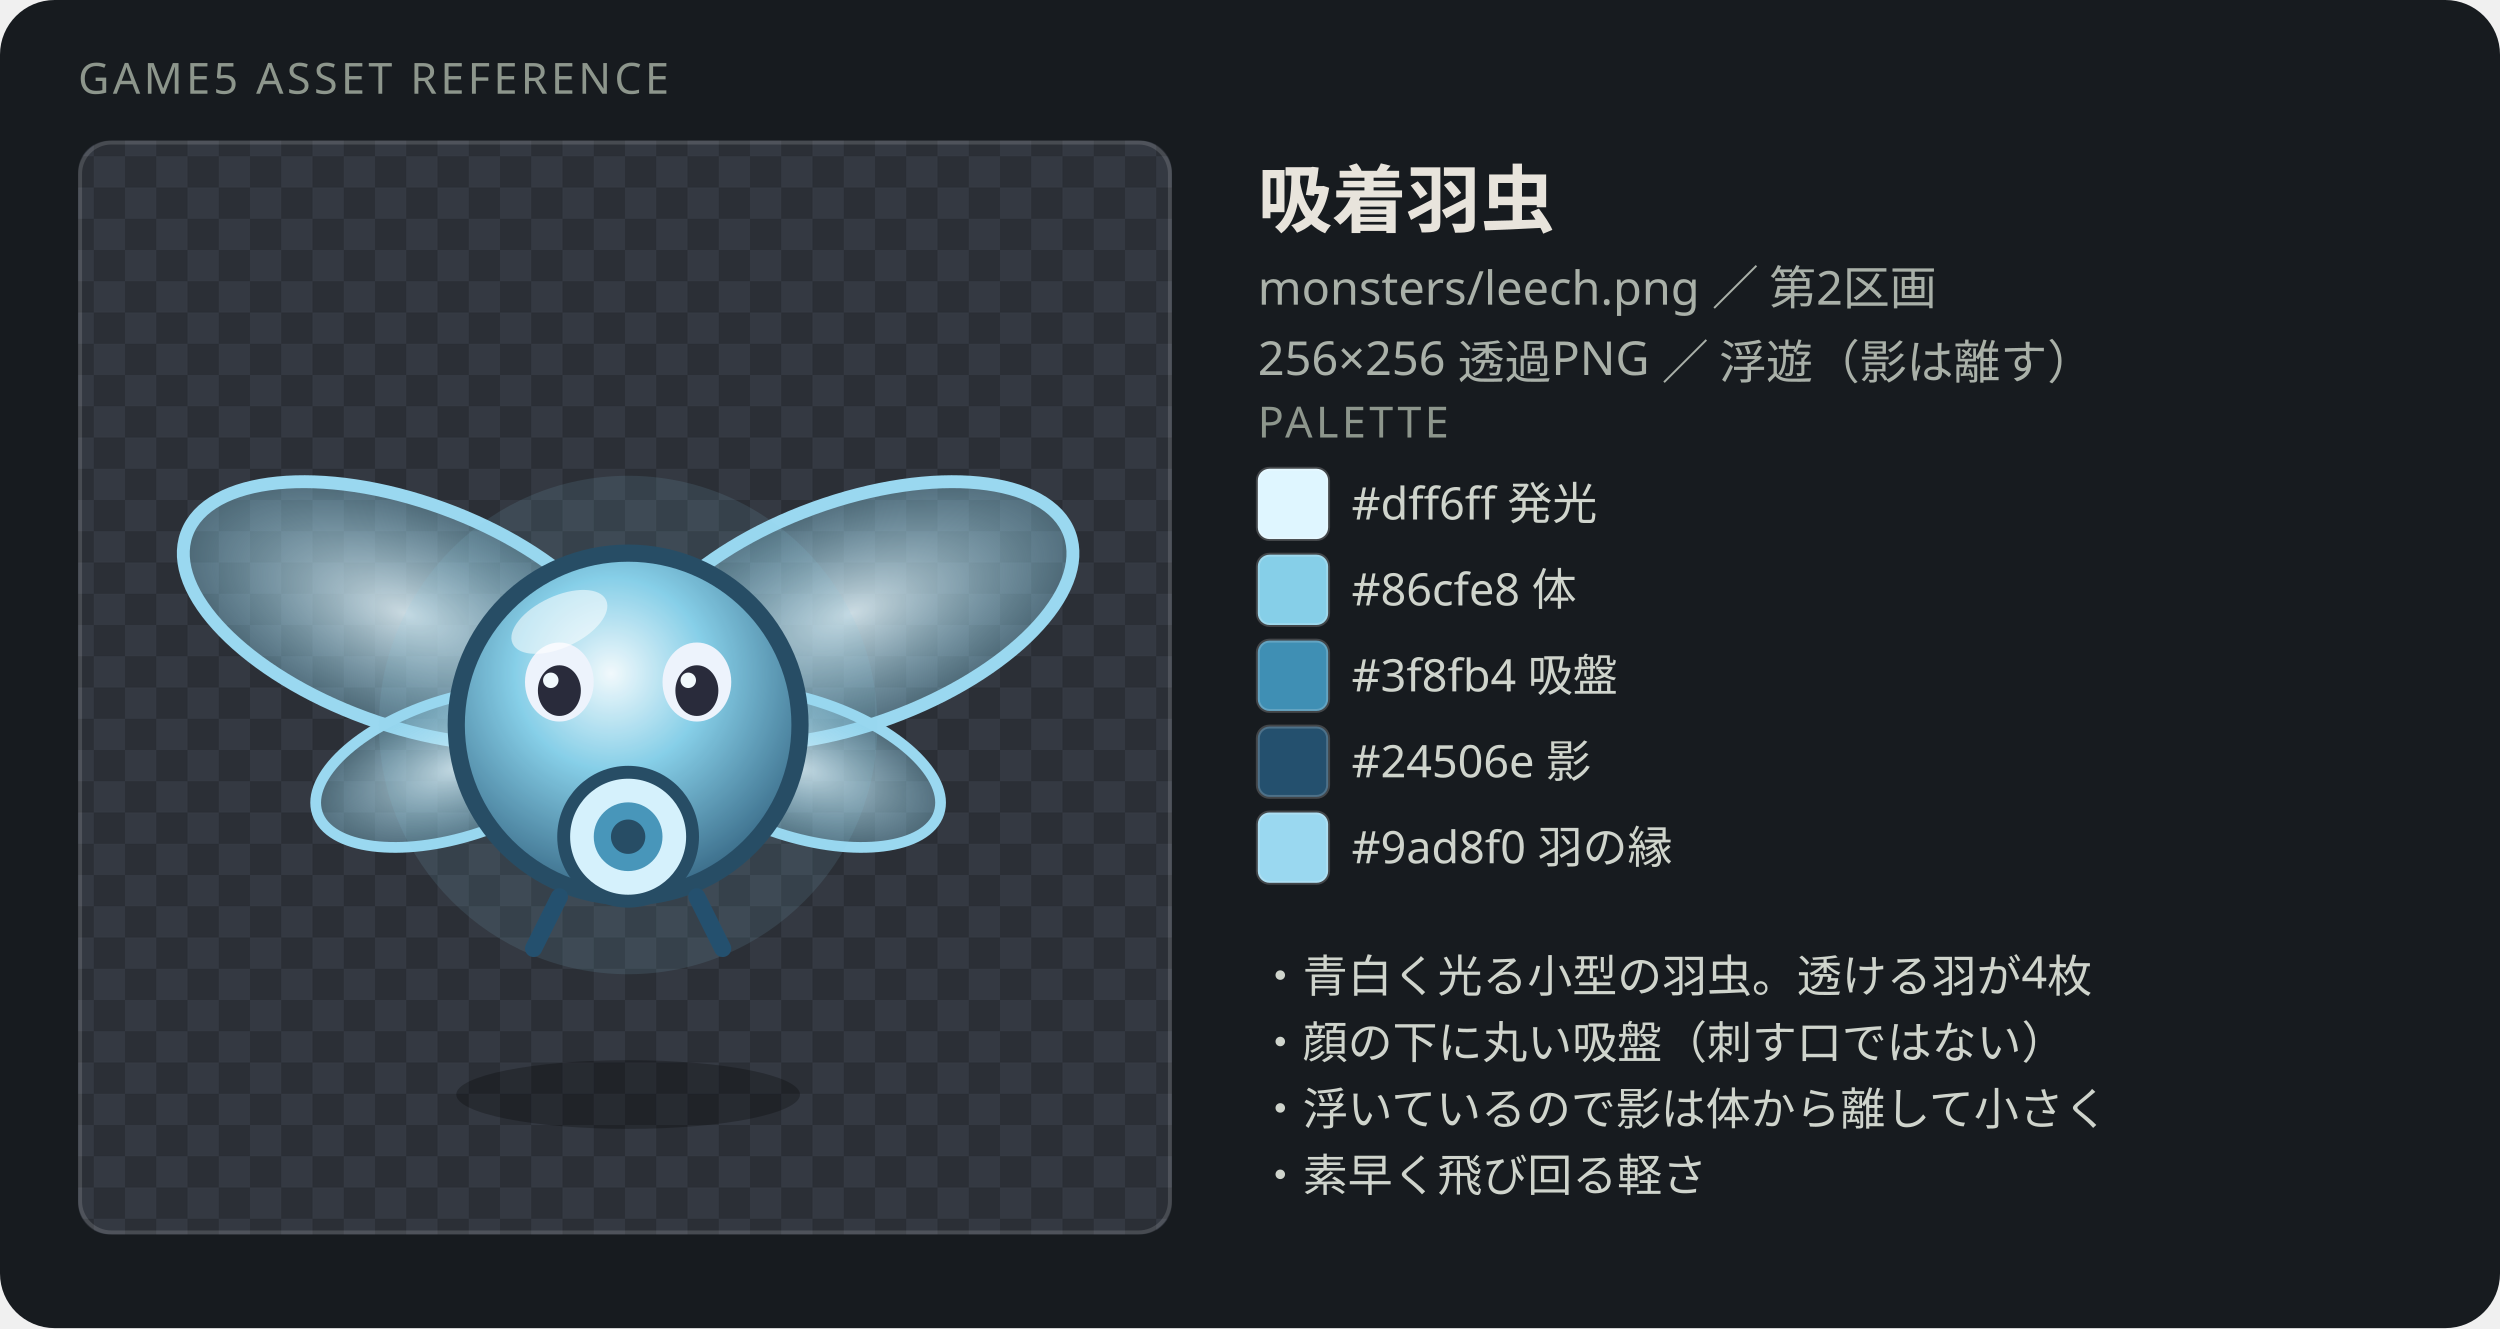
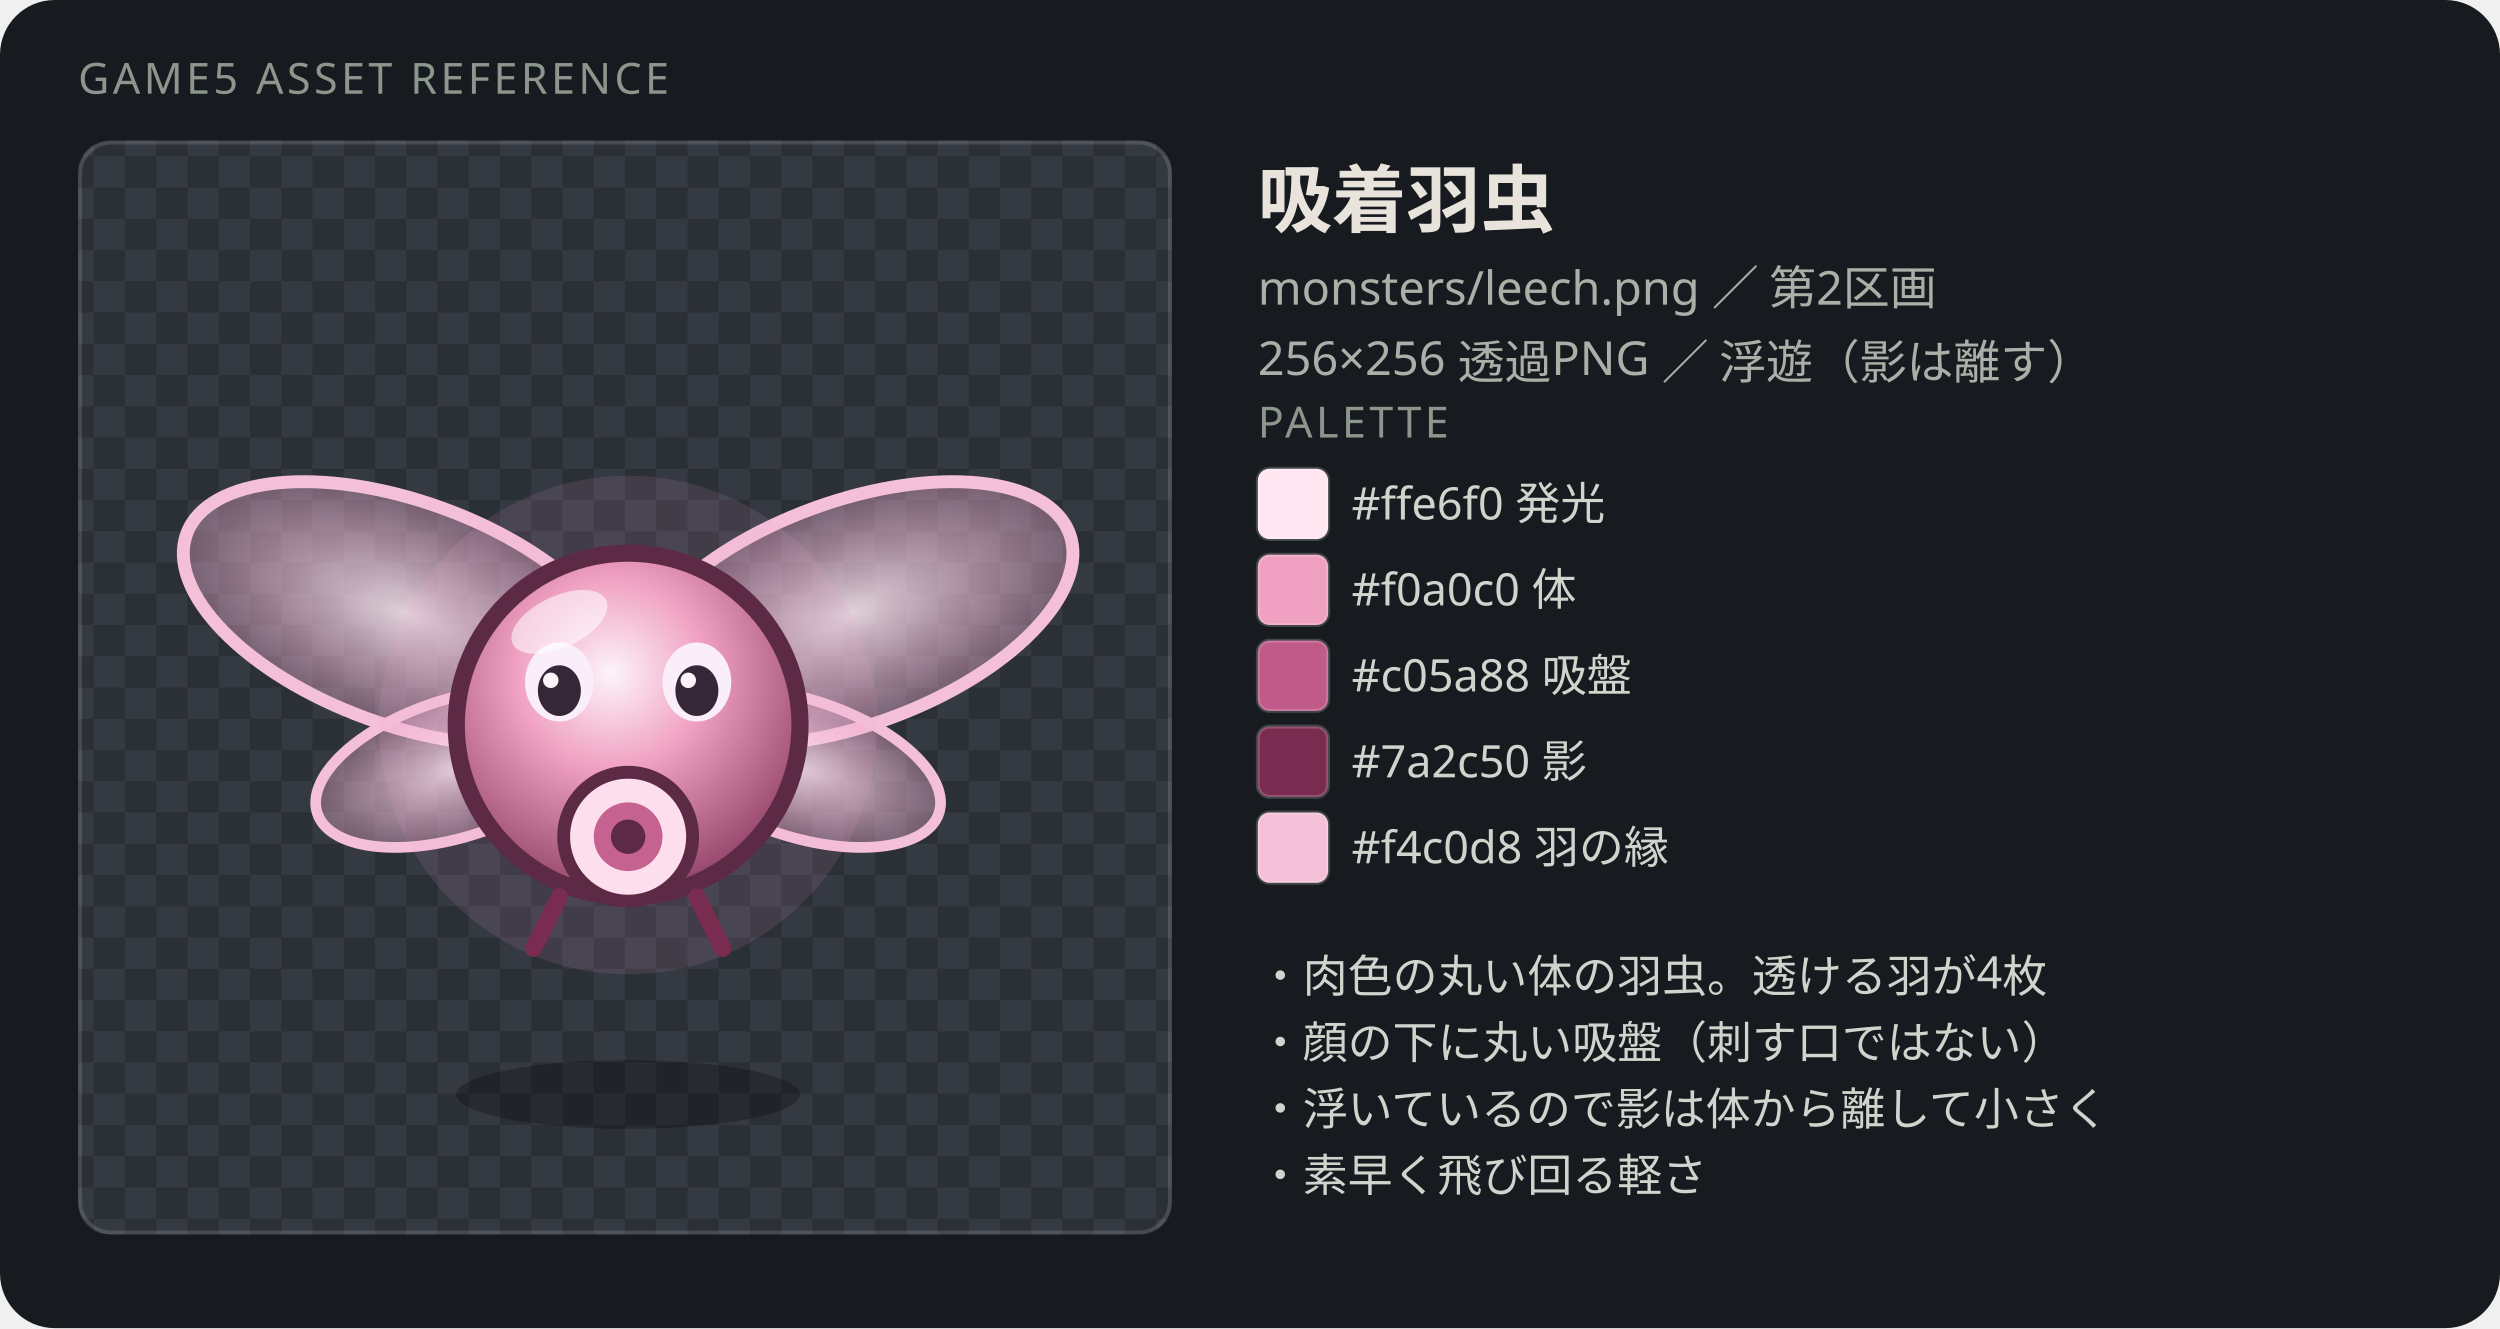
<svg xmlns="http://www.w3.org/2000/svg" width="640" height="340" viewBox="0 0 640 340">
  <defs>
    <pattern id="chk" width="16" height="16" patternUnits="userSpaceOnUse">
      <rect width="16" height="16" fill="#2b2f36" />
      <rect width="8" height="8" fill="#343942" />
      <rect x="8" y="8" width="8" height="8" fill="#343942" />
    </pattern>
    <radialGradient id="lB" cx="0.45" cy="0.35" r="0.7">
      <stop offset="0" stop-color="#ffffff" />
-       <stop offset="0.4" stop-color="#86cfe8" />
-       <stop offset="1" stop-color="#24506e" />
+       <stop offset="0.4" stop-color="#f0a0c0" />
+       <stop offset="1" stop-color="#7a2c50" />
    </radialGradient>
    <radialGradient id="lW" cx="0.5" cy="0.5" r="0.6">
-       <stop offset="0" stop-color="rgba(230,248,255,.85)" />
-       <stop offset="1" stop-color="rgba(120,200,230,.25)" />
+       <stop offset="0" stop-color="rgba(255,236,246,.85)" />
+       <stop offset="1" stop-color="rgba(240,160,200,.25)" />
    </radialGradient>
    <style>
text{font-family:"Noto Sans JP","Hiragino Sans","Yu Gothic",sans-serif;fill:#e8e4dc}
.t{font-size:19px;font-weight:700} .i{font-size:12px;fill:#a9b0a8} .s{font-size:11.5px;fill:#cfd4cc} .n{font-size:11.5px;fill:#cfd4cc} .h{font-size:11px;fill:#8d968c;letter-spacing:.08em}
</style>
  </defs>
  <rect width="640" height="340" rx="14" fill="#171b1f" />
  <text x="20" y="24" class="h">GAME5 ASSET REFERENCE</text>
  <rect x="20" y="36" width="280" height="280" rx="8" fill="url(#chk)" />
  <clipPath id="art">
    <rect width="256" height="256" />
  </clipPath>
  <g transform="translate(20 36) scale(1.1)">
    <g clip-path="url(#art)">
      <ellipse cx="128" cy="222" rx="40" ry="8" fill="rgba(0,0,0,0.25)" />
-       <ellipse cx="76" cy="110" rx="54" ry="26" fill="url(#lW)" stroke="#9ad8f0" stroke-width="3" transform="rotate(20 76 110)" />
-       <ellipse cx="88" cy="146" rx="34" ry="16" fill="url(#lW)" stroke="#9ad8f0" stroke-width="2.5" transform="rotate(-18 88 146)" />
-       <ellipse cx="180" cy="110" rx="54" ry="26" fill="url(#lW)" stroke="#9ad8f0" stroke-width="3" transform="rotate(-20 180 110)" />
-       <ellipse cx="168" cy="146" rx="34" ry="16" fill="url(#lW)" stroke="#9ad8f0" stroke-width="2.5" transform="rotate(18 168 146)" />
-       <circle cx="128" cy="136" r="40" fill="url(#lB)" stroke="#1a3c54" stroke-width="4" />
-       <circle cx="128" cy="162" r="15" fill="#dff6ff" stroke="#1a3c54" stroke-width="3" />
-       <circle cx="128" cy="162" r="8" fill="#3f8fb4" />
-       <circle cx="128" cy="162" r="4" fill="#1a3c54" />
+       <ellipse cx="76" cy="110" rx="54" ry="26" fill="url(#lW)" stroke="#f4c0d8" stroke-width="3" transform="rotate(20 76 110)" />
+       <ellipse cx="88" cy="146" rx="34" ry="16" fill="url(#lW)" stroke="#f4c0d8" stroke-width="2.5" transform="rotate(-18 88 146)" />
+       <ellipse cx="180" cy="110" rx="54" ry="26" fill="url(#lW)" stroke="#f4c0d8" stroke-width="3" transform="rotate(-20 180 110)" />
+       <ellipse cx="168" cy="146" rx="34" ry="16" fill="url(#lW)" stroke="#f4c0d8" stroke-width="2.5" transform="rotate(18 168 146)" />
+       <circle cx="128" cy="136" r="40" fill="url(#lB)" stroke="#4a1a34" stroke-width="4" />
+       <circle cx="128" cy="162" r="15" fill="#ffe6f0" stroke="#4a1a34" stroke-width="3" />
+       <circle cx="128" cy="162" r="8" fill="#c05a88" />
+       <circle cx="128" cy="162" r="4" fill="#4a1a34" />
      <ellipse cx="112" cy="126" rx="8" ry="9.2" fill="#fbf8ff" />
      <ellipse cx="112" cy="128" rx="5" ry="5.9" fill="#1c1624" />
      <circle cx="110" cy="125.6" r="1.8" fill="#ffffff" />
      <ellipse cx="144" cy="126" rx="8" ry="9.2" fill="#fbf8ff" />
      <ellipse cx="144" cy="128" rx="5" ry="5.9" fill="#1c1624" />
      <circle cx="142" cy="125.6" r="1.8" fill="#ffffff" />
-       <circle cx="128" cy="136" r="58" fill="rgba(134,207,232,.12)" />
+       <circle cx="128" cy="136" r="58" fill="rgba(240,160,200,.12)" />
      <ellipse cx="112" cy="112" rx="12" ry="6" fill="rgba(255,255,255,0.55)" transform="rotate(-25 112 112)" />
-       <path d="M112 176 l-6 12 M144 176 l6 12" fill="none" stroke="#24506e" stroke-width="4" stroke-linecap="round" />
+       <path d="M112 176 l-6 12 M144 176 l6 12" fill="none" stroke="#7a2c50" stroke-width="4" stroke-linecap="round" />
    </g>
  </g>
  <rect x="20.5" y="36.5" width="279" height="279" rx="8" fill="none" stroke="#ffffff22" />
  <text x="322" y="58" class="t">吸着羽虫</text>
  <text x="322" y="78" class="i">monsters/leech.png ／ 第2区画</text>
  <text x="322" y="96" class="i">256×256 透過PNG ／ 浮遊（影は離す）</text>
  <text x="322" y="112" class="h">PALETTE</text>
-   <rect x="322" y="120" width="18" height="18" rx="3" fill="#dff6ff" stroke="#ffffff30" />
-   <text x="346" y="133" class="s">#dff6ff  発光</text>
-   <rect x="322" y="142" width="18" height="18" rx="3" fill="#86cfe8" stroke="#ffffff30" />
-   <text x="346" y="155" class="s">#86cfe8  体</text>
-   <rect x="322" y="164" width="18" height="18" rx="3" fill="#3f8fb4" stroke="#ffffff30" />
-   <text x="346" y="177" class="s">#3f8fb4  吸盤</text>
-   <rect x="322" y="186" width="18" height="18" rx="3" fill="#24506e" stroke="#ffffff30" />
-   <text x="346" y="199" class="s">#24506e  影</text>
-   <rect x="322" y="208" width="18" height="18" rx="3" fill="#9ad8f0" stroke="#ffffff30" />
-   <text x="346" y="221" class="s">#9ad8f0  羽の縁</text>
-   <text x="322" y="254" class="n">・青白く光る小型の羽虫。透ける羽が4枚</text>
+   <rect x="322" y="120" width="18" height="18" rx="3" fill="#ffe6f0" stroke="#ffffff30" />
+   <text x="346" y="133" class="s">#ffe6f0  発光</text>
+   <rect x="322" y="142" width="18" height="18" rx="3" fill="#f0a0c0" stroke="#ffffff30" />
+   <text x="346" y="155" class="s">#f0a0c0  体</text>
+   <rect x="322" y="164" width="18" height="18" rx="3" fill="#c05a88" stroke="#ffffff30" />
+   <text x="346" y="177" class="s">#c05a88  吸盤</text>
+   <rect x="322" y="186" width="18" height="18" rx="3" fill="#7a2c50" stroke="#ffffff30" />
+   <text x="346" y="199" class="s">#7a2c50  影</text>
+   <rect x="322" y="208" width="18" height="18" rx="3" fill="#f4c0d8" stroke="#ffffff30" />
+   <text x="346" y="221" class="s">#f4c0d8  羽の縁</text>
+   <text x="322" y="254" class="n">・肉色の丸い体の羽虫。透ける羽が4枚</text>
  <text x="322" y="271" class="n">・顔の下に丸い吸盤（刺す口ではない）</text>
  <text x="322" y="288" class="n">・浮いているので影は体から離して小さく</text>
  <text x="322" y="305" class="n">・素早く飛び回る軽さ</text>
</svg>
